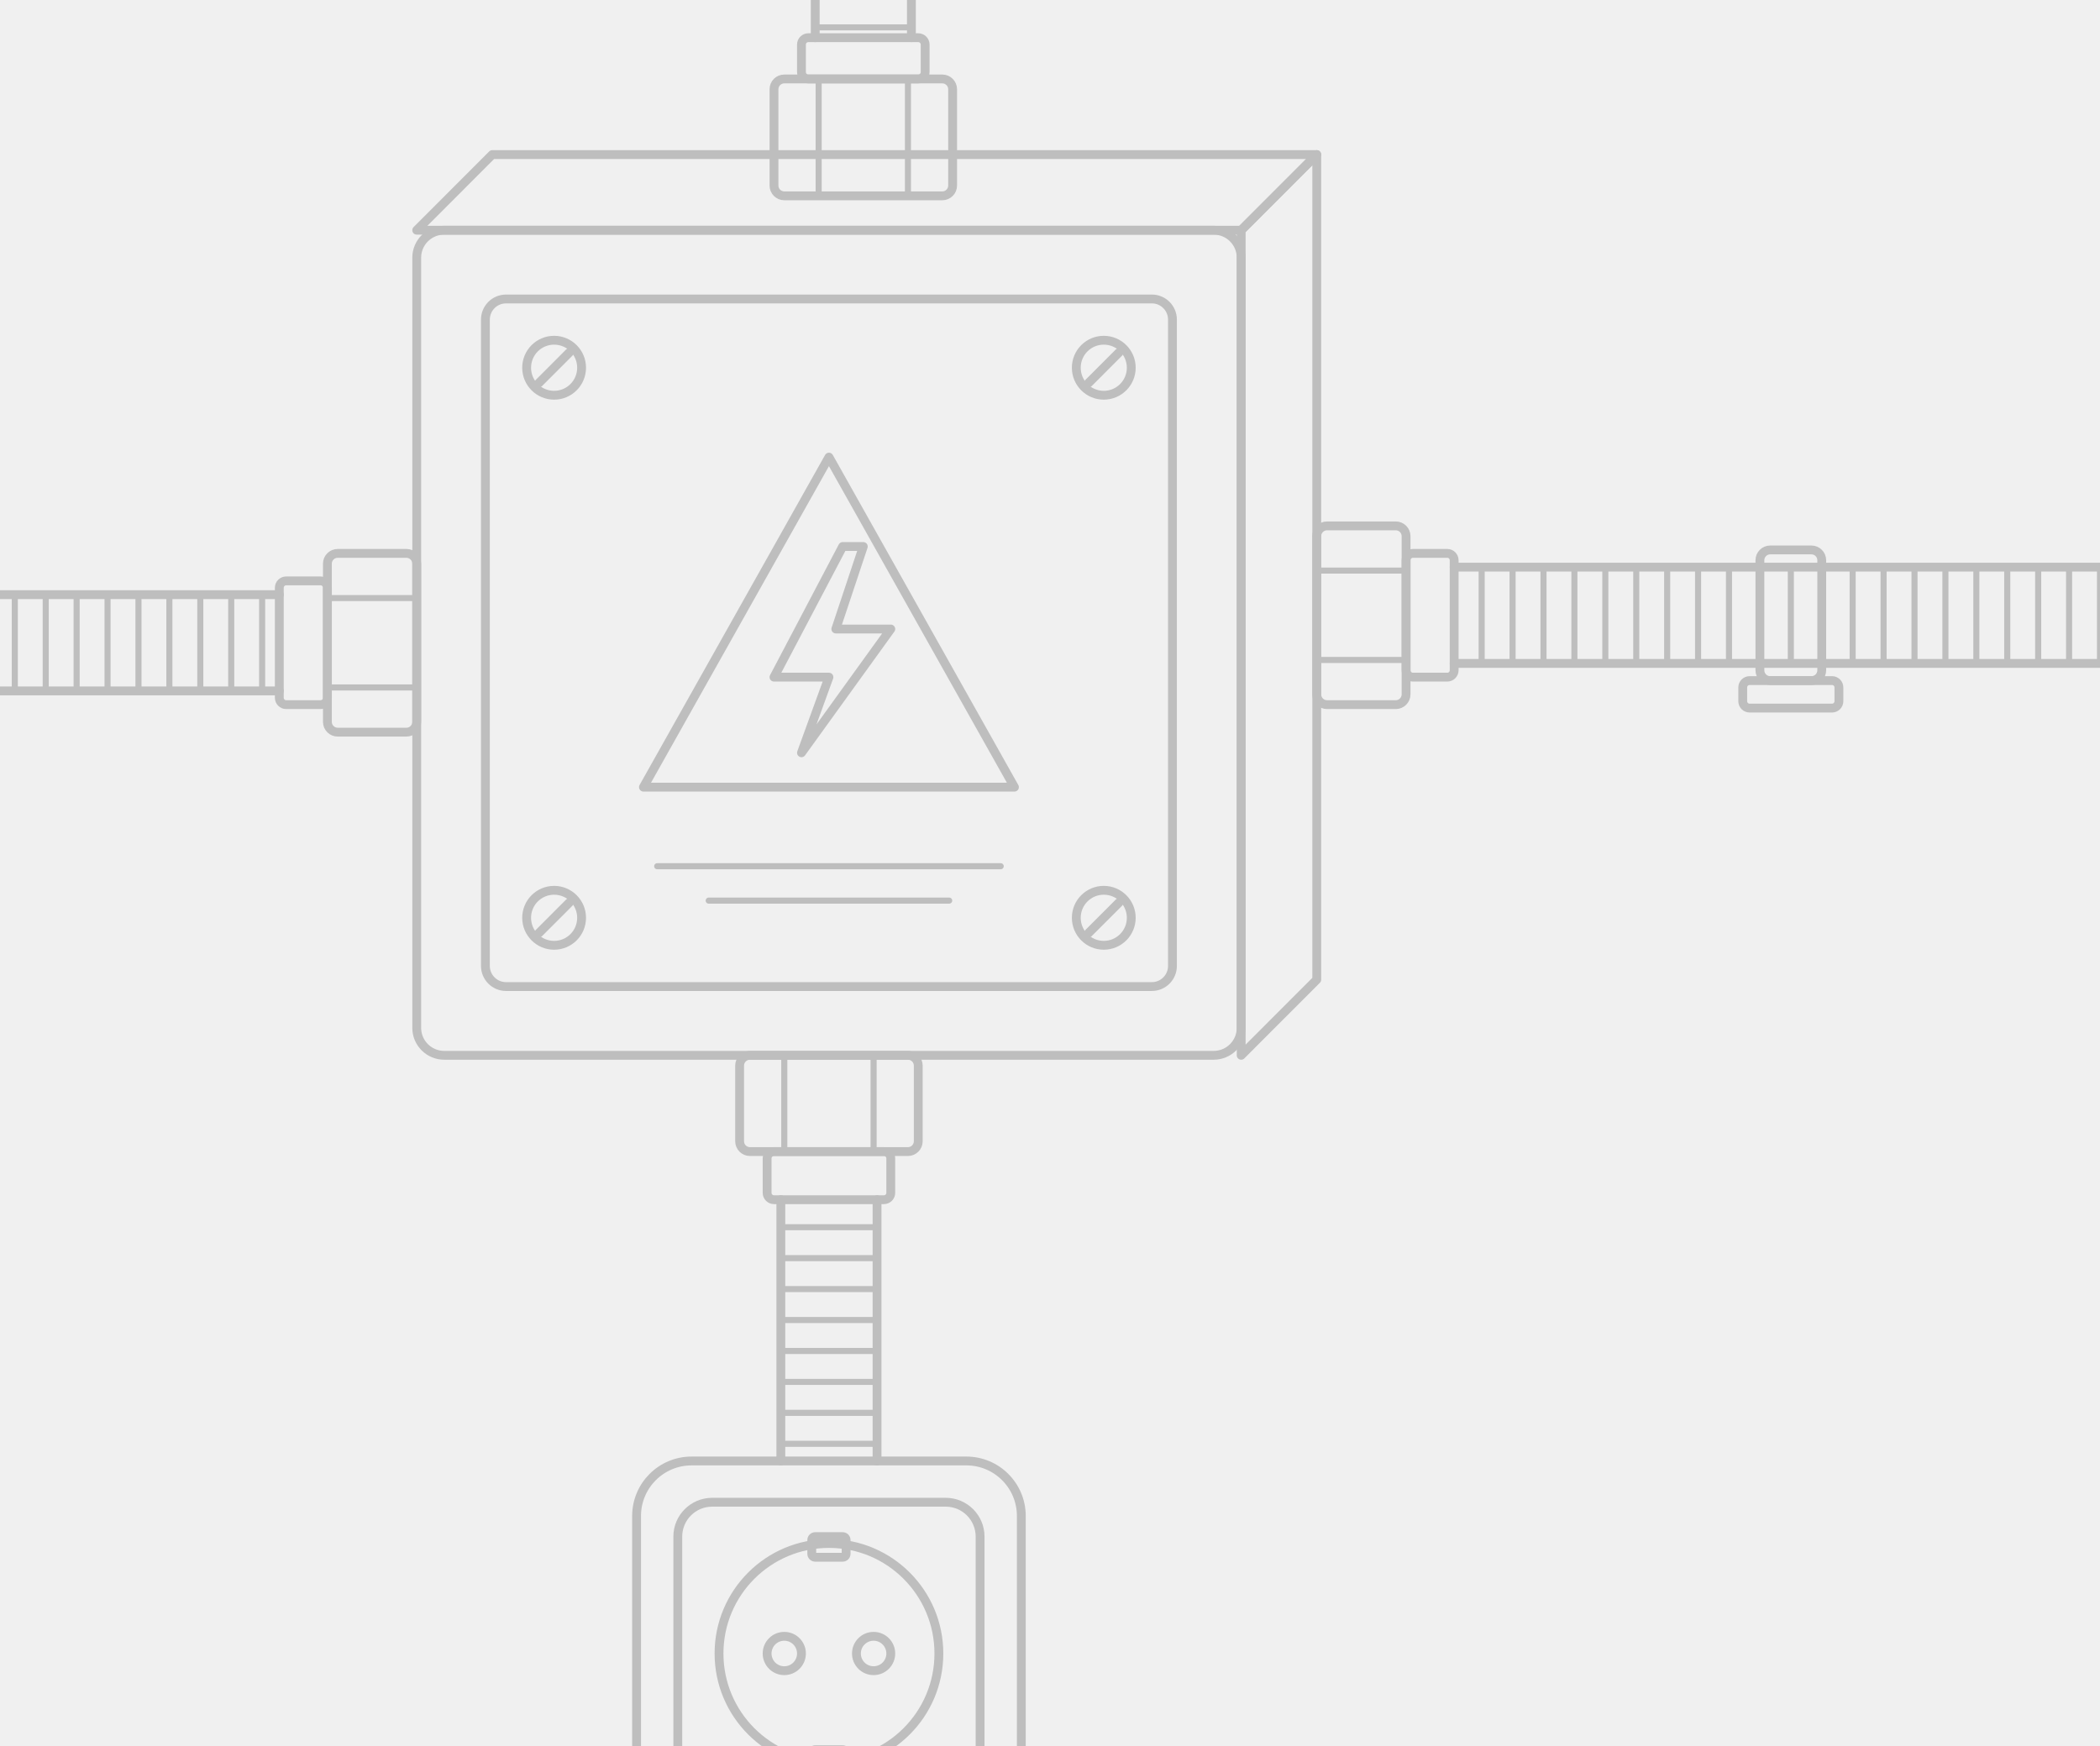
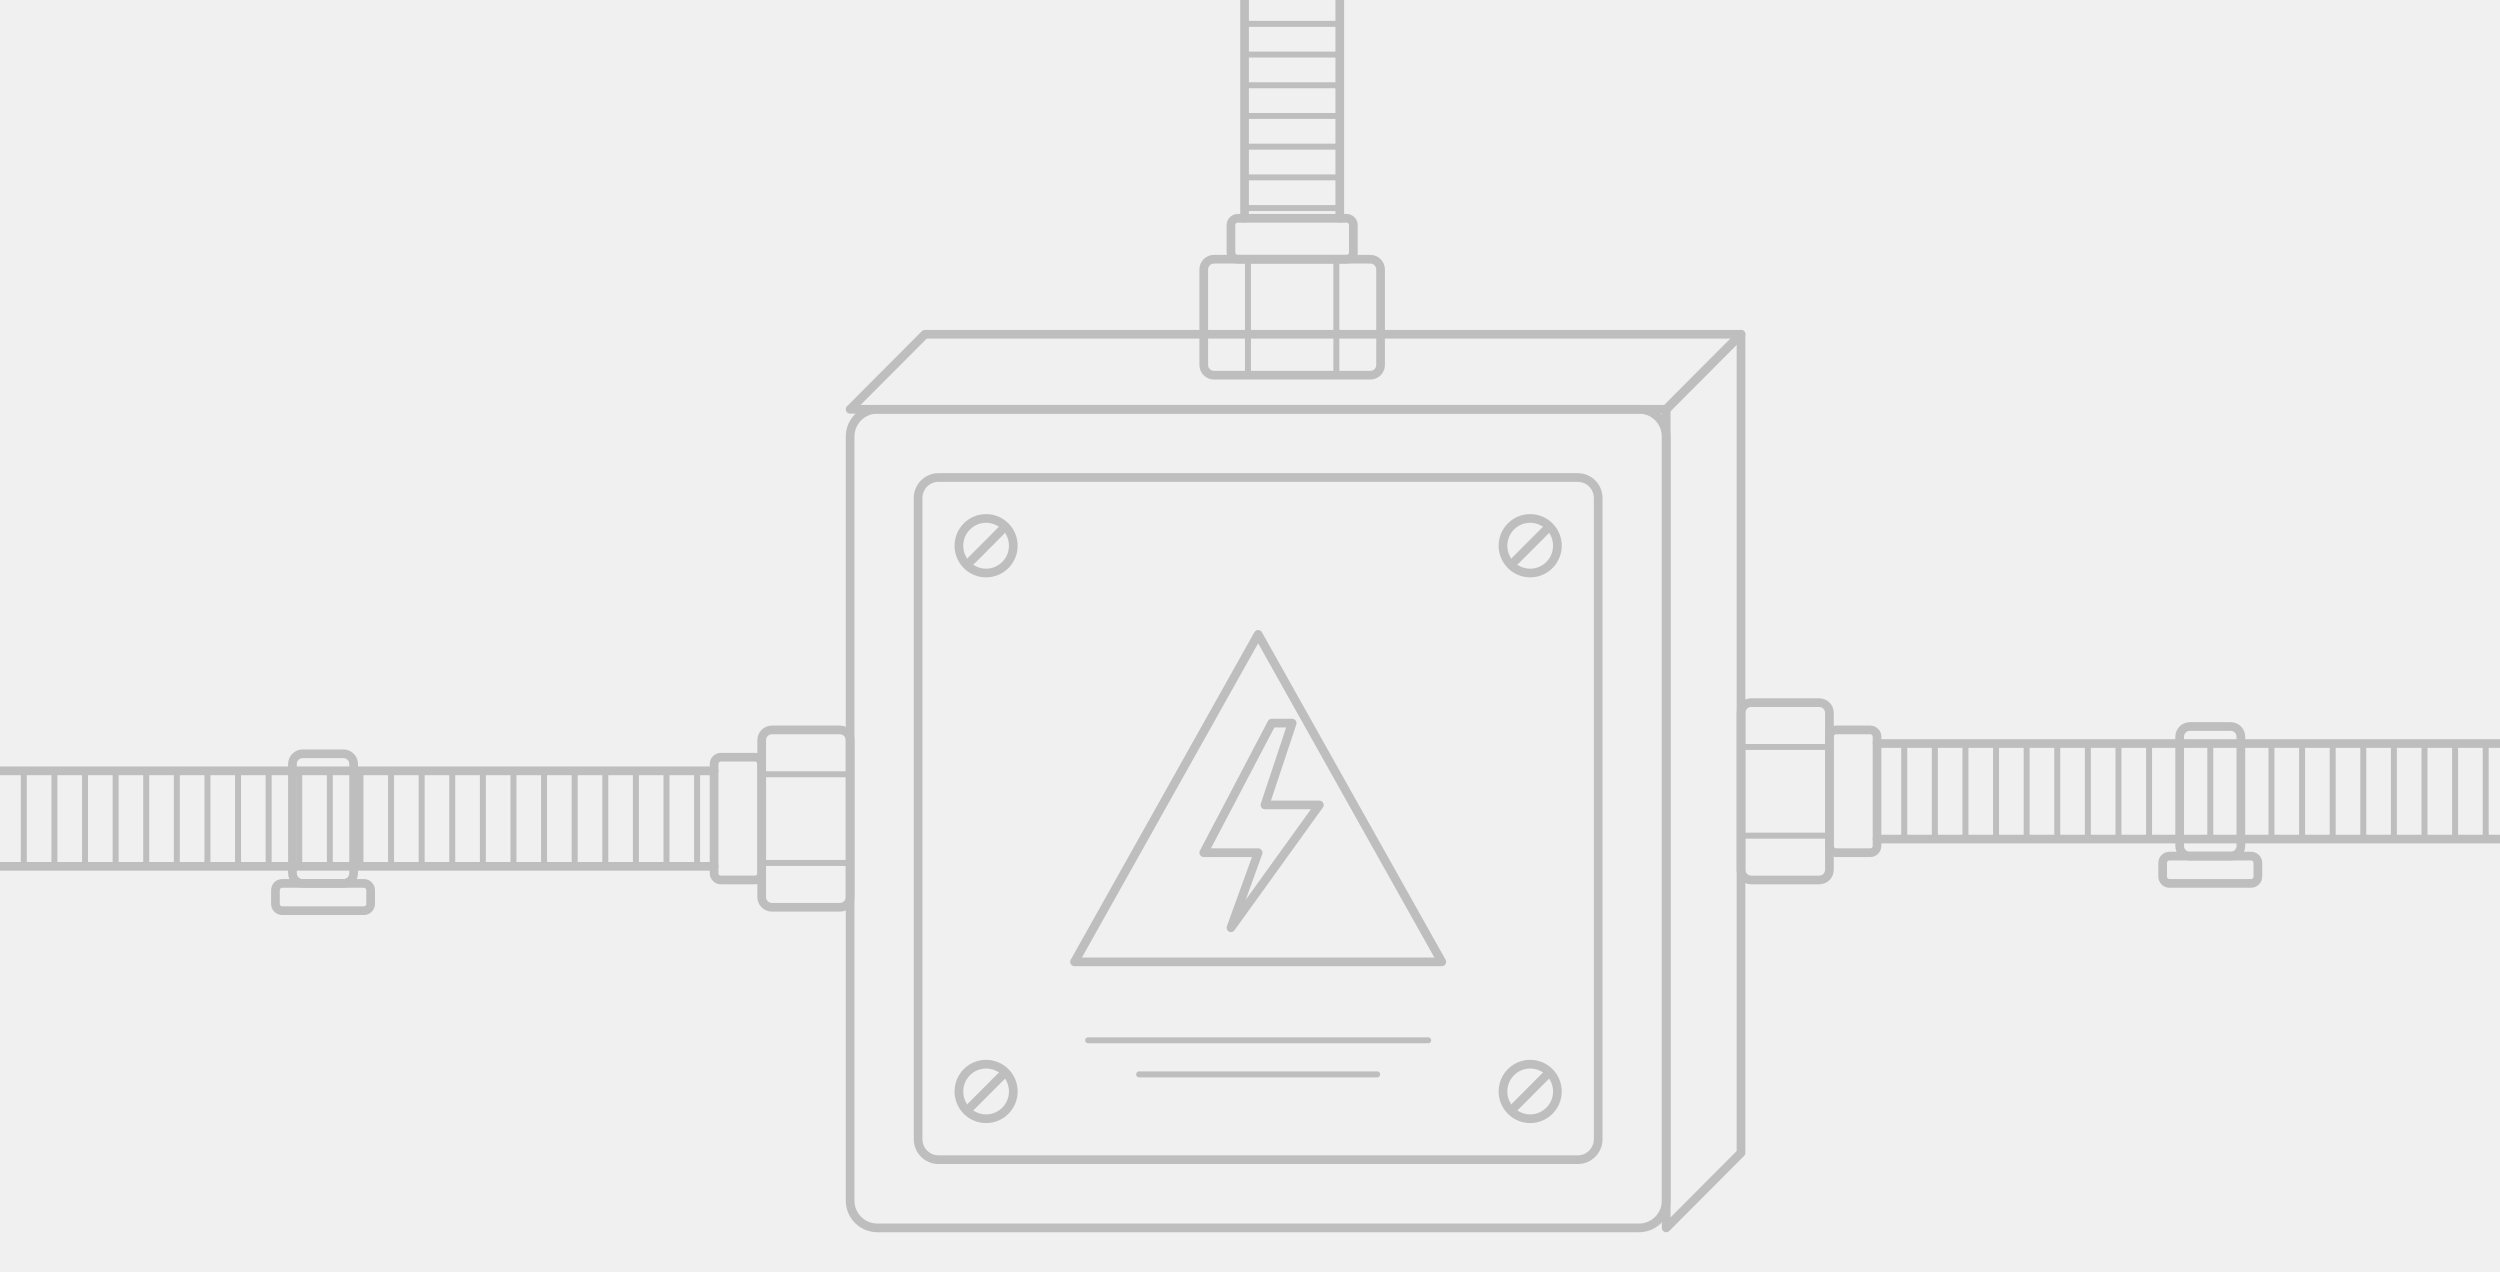
- <svg xmlns="http://www.w3.org/2000/svg" width="380" height="316" viewBox="80 0 380 316" fill="none">
-   <g clip-path="url(#clip0_4045_11572)">
-     <g clip-path="url(#clip1_4045_11572)">
-       <path d="M-6.215 107.622H130.542" stroke="#BEBEBE" stroke-width="1.6" stroke-linecap="round" stroke-linejoin="round" />
-       <path d="M-6.215 125.045H130.542" stroke="#BEBEBE" stroke-width="1.6" stroke-linecap="round" stroke-linejoin="round" />
-       <path d="M-1.242 107.622V125.044M4.352 107.622V125.044M9.947 107.622V125.044M15.542 107.622V125.044M21.136 107.622V125.044M26.731 107.622V125.044M32.325 107.622V125.044M37.92 107.622V125.044M43.515 107.622V125.044M49.109 107.622V125.044M54.704 107.622V125.044M60.298 107.622V125.044M65.893 107.622V125.044M71.487 107.622V125.044M77.082 107.622V125.044M82.677 107.622V125.044M88.271 107.622V125.044M93.866 107.622V125.044M99.46 107.622V125.044M105.055 107.622V125.044M110.65 107.622V125.044M116.244 107.622V125.044M121.839 107.622V125.044M127.433 107.622V125.044" stroke="#BEBEBE" stroke-width="1.1" stroke-linecap="round" stroke-linejoin="round" />
-       <path d="M343.137 102.645H466.218" stroke="#BEBEBE" stroke-width="1.6" stroke-linecap="round" stroke-linejoin="round" />
-       <path d="M343.137 120.066H466.218" stroke="#BEBEBE" stroke-width="1.6" stroke-linecap="round" stroke-linejoin="round" />
-       <path d="M348.109 102.645V120.067M353.704 102.645V120.067M359.299 102.645V120.067M364.893 102.645V120.067M370.488 102.645V120.067M376.082 102.645V120.067M381.677 102.645V120.067M387.272 102.645V120.067M392.866 102.645V120.067M398.461 102.645V120.067M404.055 102.645V120.067M409.65 102.645V120.067M415.245 102.645V120.067M420.839 102.645V120.067M426.434 102.645V120.067M432.028 102.645V120.067M437.623 102.645V120.067M443.217 102.645V120.067M448.812 102.645V120.067M454.407 102.645V120.067M460.001 102.645V120.067M465.596 102.645V120.067" stroke="#BEBEBE" stroke-width="1.1" stroke-linecap="round" stroke-linejoin="round" />
-       <path d="M227.516 -39.223V6.822" stroke="#BEBEBE" stroke-width="1.6" stroke-linecap="round" stroke-linejoin="round" />
-       <path d="M244.92 -39.223V6.822" stroke="#BEBEBE" stroke-width="1.6" stroke-linecap="round" stroke-linejoin="round" />
-       <path d="M227.516 -34.244H244.921M227.516 -28.644H244.921M227.516 -23.044H244.921M227.516 -17.444H244.921M227.516 -11.844H244.921M227.516 -6.244H244.921M227.516 -0.644H244.921M227.516 4.956H244.921" stroke="#BEBEBE" stroke-width="1.1" stroke-linecap="round" stroke-linejoin="round" />
-       <path d="M221.295 217.134V264.423" stroke="#BEBEBE" stroke-width="1.6" stroke-linecap="round" stroke-linejoin="round" />
-       <path d="M238.705 217.134V264.423" stroke="#BEBEBE" stroke-width="1.6" stroke-linecap="round" stroke-linejoin="round" />
-       <path d="M221.295 222.111H238.7M221.295 227.711H238.7M221.295 233.311H238.7M221.295 238.911H238.7M221.295 244.511H238.7M221.295 250.111H238.7M221.295 255.711H238.7M221.295 261.311H238.7" stroke="#BEBEBE" stroke-width="1.1" stroke-linecap="round" stroke-linejoin="round" />
-       <path d="M62.783 104.512H55.324C54.294 104.512 53.459 105.347 53.459 106.378V126.289C53.459 127.32 54.294 128.156 55.324 128.156H62.783C63.813 128.156 64.648 127.32 64.648 126.289V106.378C64.648 105.347 63.813 104.512 62.783 104.512Z" stroke="#BEBEBE" stroke-width="1.6" stroke-linecap="round" stroke-linejoin="round" />
-       <path d="M66.514 128.155H51.595C50.908 128.155 50.352 128.712 50.352 129.4V131.889C50.352 132.576 50.908 133.133 51.595 133.133H66.514C67.2 133.133 67.757 132.576 67.757 131.889V129.4C67.757 128.712 67.2 128.155 66.514 128.155Z" stroke="#BEBEBE" stroke-width="1.6" stroke-linecap="round" stroke-linejoin="round" />
-       <path d="M407.783 99.533H400.324C399.294 99.533 398.459 100.369 398.459 101.4V121.311C398.459 122.342 399.294 123.178 400.324 123.178H407.783C408.813 123.178 409.648 122.342 409.648 121.311V101.4C409.648 100.369 408.813 99.533 407.783 99.533Z" stroke="#BEBEBE" stroke-width="1.6" stroke-linecap="round" stroke-linejoin="round" />
-       <path d="M411.514 123.178H396.595C395.908 123.178 395.352 123.735 395.352 124.422V126.911C395.352 127.598 395.908 128.156 396.595 128.156H411.514C412.2 128.156 412.757 127.598 412.757 126.911V124.422C412.757 123.735 412.2 123.178 411.514 123.178Z" stroke="#BEBEBE" stroke-width="1.6" stroke-linecap="round" stroke-linejoin="round" />
-       <path d="M155.406 41.666L169.082 27.977H318.271L304.595 41.666H155.406Z" stroke="#BEBEBE" stroke-width="1.6" stroke-linecap="round" stroke-linejoin="round" />
-       <path d="M304.594 41.666L318.269 27.977V177.311L304.594 191V41.666Z" stroke="#BEBEBE" stroke-width="1.6" stroke-linecap="round" stroke-linejoin="round" />
-       <path d="M299.622 41.667H160.379C157.633 41.667 155.406 43.896 155.406 46.645V186.023C155.406 188.772 157.633 191 160.379 191H299.622C302.369 191 304.595 188.772 304.595 186.023V46.645C304.595 43.896 302.369 41.667 299.622 41.667Z" stroke="#BEBEBE" stroke-width="1.6" stroke-linecap="round" stroke-linejoin="round" />
-       <path d="M288.431 54.111H171.566C169.506 54.111 167.836 55.783 167.836 57.845V174.822C167.836 176.884 169.506 178.556 171.566 178.556H288.431C290.49 178.556 292.16 176.884 292.16 174.822V57.845C292.16 55.783 290.49 54.111 288.431 54.111Z" stroke="#BEBEBE" stroke-width="1.6" stroke-linecap="round" stroke-linejoin="round" />
-       <path d="M180.268 71.534C183.014 71.534 185.241 69.305 185.241 66.556C185.241 63.807 183.014 61.578 180.268 61.578C177.521 61.578 175.295 63.807 175.295 66.556C175.295 69.305 177.521 71.534 180.268 71.534Z" stroke="#BEBEBE" stroke-width="1.6" stroke-linecap="round" stroke-linejoin="round" />
-       <path d="M177.535 69.294L183.005 63.818" stroke="#BEBEBE" stroke-width="1.6" stroke-linecap="round" stroke-linejoin="round" />
-       <path d="M279.731 71.534C282.477 71.534 284.704 69.305 284.704 66.556C284.704 63.807 282.477 61.578 279.731 61.578C276.984 61.578 274.758 63.807 274.758 66.556C274.758 69.305 276.984 71.534 279.731 71.534Z" stroke="#BEBEBE" stroke-width="1.6" stroke-linecap="round" stroke-linejoin="round" />
-       <path d="M276.996 69.294L282.466 63.818" stroke="#BEBEBE" stroke-width="1.6" stroke-linecap="round" stroke-linejoin="round" />
-       <path d="M180.268 171.089C183.014 171.089 185.241 168.861 185.241 166.112C185.241 163.362 183.014 161.134 180.268 161.134C177.521 161.134 175.295 163.362 175.295 166.112C175.295 168.861 177.521 171.089 180.268 171.089Z" stroke="#BEBEBE" stroke-width="1.6" stroke-linecap="round" stroke-linejoin="round" />
-       <path d="M177.535 168.85L183.005 163.374" stroke="#BEBEBE" stroke-width="1.6" stroke-linecap="round" stroke-linejoin="round" />
-       <path d="M279.731 171.088C282.477 171.088 284.704 168.86 284.704 166.111C284.704 163.361 282.477 161.133 279.731 161.133C276.984 161.133 274.758 163.361 274.758 166.111C274.758 168.86 276.984 171.088 279.731 171.088Z" stroke="#BEBEBE" stroke-width="1.6" stroke-linecap="round" stroke-linejoin="round" />
-       <path d="M276.996 168.85L282.466 163.374" stroke="#BEBEBE" stroke-width="1.6" stroke-linecap="round" stroke-linejoin="round" />
-       <path d="M229.999 82.733L263.567 142.467H196.432L229.999 82.733Z" stroke="#BEBEBE" stroke-width="1.6" stroke-linecap="round" stroke-linejoin="round" />
-       <path d="M232.487 98.911L220.055 122.556H230.001L225.028 136.244L241.19 113.844H231.244L236.217 98.911H232.487Z" stroke="#BEBEBE" stroke-width="1.6" stroke-linecap="round" stroke-linejoin="round" />
-       <path d="M198.92 156.777H261.082" stroke="#BEBEBE" stroke-width="1.1" stroke-linecap="round" stroke-linejoin="round" />
-       <path d="M208.242 163H251.756" stroke="#BEBEBE" stroke-width="1.1" stroke-linecap="round" stroke-linejoin="round" />
-       <path d="M153.539 100.156H141.107C140.077 100.156 139.242 100.992 139.242 102.023V130.645C139.242 131.676 140.077 132.512 141.107 132.512H153.539C154.569 132.512 155.404 131.676 155.404 130.645V102.023C155.404 100.992 154.569 100.156 153.539 100.156Z" stroke="#BEBEBE" stroke-width="1.6" stroke-linecap="round" stroke-linejoin="round" />
-       <path d="M138 105.133H131.784C131.098 105.133 130.541 105.69 130.541 106.377V126.288C130.541 126.976 131.098 127.533 131.784 127.533H138C138.687 127.533 139.244 126.976 139.244 126.288V106.377C139.244 105.69 138.687 105.133 138 105.133Z" stroke="#BEBEBE" stroke-width="1.6" stroke-linecap="round" stroke-linejoin="round" />
-       <path d="M332.567 95.178H320.134C319.104 95.178 318.27 96.013 318.27 97.044V125.667C318.27 126.698 319.104 127.533 320.134 127.533H332.567C333.597 127.533 334.432 126.698 334.432 125.667V97.044C334.432 96.013 333.597 95.178 332.567 95.178Z" stroke="#BEBEBE" stroke-width="1.6" stroke-linecap="round" stroke-linejoin="round" />
-       <path d="M341.891 100.156H335.675C334.988 100.156 334.432 100.713 334.432 101.401V121.312C334.432 121.999 334.988 122.556 335.675 122.556H341.891C342.578 122.556 343.134 121.999 343.134 121.312V101.401C343.134 100.713 342.578 100.156 341.891 100.156Z" stroke="#BEBEBE" stroke-width="1.6" stroke-linecap="round" stroke-linejoin="round" />
-       <path d="M250.514 14.289H221.92C220.89 14.289 220.055 15.125 220.055 16.156V33.578C220.055 34.609 220.89 35.445 221.92 35.445H250.514C251.544 35.445 252.379 34.609 252.379 33.578V16.156C252.379 15.125 251.544 14.289 250.514 14.289Z" stroke="#BEBEBE" stroke-width="1.6" stroke-linecap="round" stroke-linejoin="round" />
-       <path d="M246.162 6.822H226.271C225.584 6.822 225.027 7.379 225.027 8.067V13.044C225.027 13.732 225.584 14.289 226.271 14.289H246.162C246.849 14.289 247.406 13.732 247.406 13.044V8.067C247.406 7.379 246.849 6.822 246.162 6.822Z" stroke="#BEBEBE" stroke-width="1.6" stroke-linecap="round" stroke-linejoin="round" />
-       <path d="M244.295 191H215.701C214.671 191 213.836 191.836 213.836 192.867V206.556C213.836 207.586 214.671 208.422 215.701 208.422H244.295C245.325 208.422 246.16 207.586 246.16 206.556V192.867C246.16 191.836 245.325 191 244.295 191Z" stroke="#BEBEBE" stroke-width="1.6" stroke-linecap="round" stroke-linejoin="round" />
-       <path d="M239.946 208.422H220.054C219.367 208.422 218.811 208.979 218.811 209.666V215.889C218.811 216.576 219.367 217.133 220.054 217.133H239.946C240.632 217.133 241.189 216.576 241.189 215.889V209.666C241.189 208.979 240.632 208.422 239.946 208.422Z" stroke="#BEBEBE" stroke-width="1.6" stroke-linecap="round" stroke-linejoin="round" />
-       <path d="M139.242 108.244H155.404" stroke="#BEBEBE" stroke-width="1.1" stroke-linecap="round" stroke-linejoin="round" />
-       <path d="M139.242 124.422H155.404" stroke="#BEBEBE" stroke-width="1.1" stroke-linecap="round" stroke-linejoin="round" />
-       <path d="M318.27 103.267H334.432" stroke="#BEBEBE" stroke-width="1.1" stroke-linecap="round" stroke-linejoin="round" />
-       <path d="M318.27 119.444H334.432" stroke="#BEBEBE" stroke-width="1.1" stroke-linecap="round" stroke-linejoin="round" />
-       <path d="M228.137 14.289V35.445" stroke="#BEBEBE" stroke-width="1.1" stroke-linecap="round" stroke-linejoin="round" />
-       <path d="M244.295 14.289V35.445" stroke="#BEBEBE" stroke-width="1.1" stroke-linecap="round" stroke-linejoin="round" />
-       <path d="M221.92 191V208.422" stroke="#BEBEBE" stroke-width="1.1" stroke-linecap="round" stroke-linejoin="round" />
-       <path d="M238.08 191V208.422" stroke="#BEBEBE" stroke-width="1.1" stroke-linecap="round" stroke-linejoin="round" />
-       <path d="M254.865 264.422H205.135C199.642 264.422 195.189 268.879 195.189 274.377V324.155C195.189 329.654 199.642 334.111 205.135 334.111H254.865C260.358 334.111 264.811 329.654 264.811 324.155V274.377C264.811 268.879 260.358 264.422 254.865 264.422Z" stroke="#BEBEBE" stroke-width="1.6" stroke-linecap="round" stroke-linejoin="round" />
-       <path d="M251.135 271.889H208.865C205.432 271.889 202.648 274.674 202.648 278.111V320.422C202.648 323.858 205.432 326.644 208.865 326.644H251.135C254.568 326.644 257.351 323.858 257.351 320.422V278.111C257.351 274.674 254.568 271.889 251.135 271.889Z" stroke="#BEBEBE" stroke-width="1.6" stroke-linecap="round" stroke-linejoin="round" />
-       <path d="M230.001 319.178C240.987 319.178 249.893 310.263 249.893 299.267C249.893 288.27 240.987 279.355 230.001 279.355C219.015 279.355 210.109 288.27 210.109 299.267C210.109 310.263 219.015 319.178 230.001 319.178Z" stroke="#BEBEBE" stroke-width="1.6" stroke-linecap="round" stroke-linejoin="round" />
-       <path d="M221.919 302.377C223.635 302.377 225.027 300.985 225.027 299.266C225.027 297.548 223.635 296.155 221.919 296.155C220.202 296.155 218.811 297.548 218.811 299.266C218.811 300.985 220.202 302.377 221.919 302.377Z" stroke="#BEBEBE" stroke-width="1.6" stroke-linecap="round" stroke-linejoin="round" />
-       <path d="M238.081 302.377C239.797 302.377 241.189 300.985 241.189 299.266C241.189 297.548 239.797 296.155 238.081 296.155C236.364 296.155 234.973 297.548 234.973 299.266C234.973 300.985 236.364 302.377 238.081 302.377Z" stroke="#BEBEBE" stroke-width="1.6" stroke-linecap="round" stroke-linejoin="round" />
-       <path d="M232.485 278.111H227.512C227.169 278.111 226.891 278.39 226.891 278.734V281.222C226.891 281.566 227.169 281.845 227.512 281.845H232.485C232.829 281.845 233.107 281.566 233.107 281.222V278.734C233.107 278.39 232.829 278.111 232.485 278.111Z" stroke="#BEBEBE" stroke-width="1.6" stroke-linecap="round" stroke-linejoin="round" />
-       <path d="M232.485 316.688H227.512C227.169 316.688 226.891 316.967 226.891 317.311V319.8C226.891 320.143 227.169 320.422 227.512 320.422H232.485C232.829 320.422 233.107 320.143 233.107 319.8V317.311C233.107 316.967 232.829 316.688 232.485 316.688Z" stroke="#BEBEBE" stroke-width="1.6" stroke-linecap="round" stroke-linejoin="round" />
-     </g>
+ <svg xmlns="http://www.w3.org/2000/svg" width="460" height="234" viewBox="0 0 460 234" fill="none">
+   <g clip-path="url(#clip0_4051_1897)">
+     <path d="M-6.256 141.834H131.393" stroke="#BEBEBE" stroke-width="1.6" stroke-linecap="round" stroke-linejoin="round" />
+     <path d="M-6.256 159.407H131.393" stroke="#BEBEBE" stroke-width="1.6" stroke-linecap="round" stroke-linejoin="round" />
+     <path d="M-1.25 141.834V159.406M4.381 141.834V159.406M10.012 141.834V159.406M15.643 141.834V159.406M21.274 141.834V159.406M26.905 141.834V159.406M32.536 141.834V159.406M38.168 141.834V159.406M43.799 141.834V159.406M49.43 141.834V159.406M55.061 141.834V159.406M60.692 141.834V159.406M66.323 141.834V159.406M71.954 141.834V159.406M77.585 141.834V159.406M83.216 141.834V159.406M88.847 141.834V159.406M94.478 141.834V159.406M100.109 141.834V159.406M105.741 141.834V159.406M111.372 141.834V159.406M117.003 141.834V159.406M122.634 141.834V159.406M128.265 141.834V159.406" stroke="#BEBEBE" stroke-width="1.1" stroke-linecap="round" stroke-linejoin="round" />
+     <path d="M345.375 136.813H469.259" stroke="#BEBEBE" stroke-width="1.6" stroke-linecap="round" stroke-linejoin="round" />
+     <path d="M345.375 154.386H469.259" stroke="#BEBEBE" stroke-width="1.6" stroke-linecap="round" stroke-linejoin="round" />
+     <path d="M350.379 136.813V154.386M356.01 136.813V154.386M361.641 136.813V154.386M367.272 136.813V154.386M372.903 136.813V154.386M378.534 136.813V154.386M384.165 136.813V154.386M389.796 136.813V154.386M395.428 136.813V154.386M401.059 136.813V154.386M406.69 136.813V154.386M412.321 136.813V154.386M417.952 136.813V154.386M423.583 136.813V154.386M429.214 136.813V154.386M434.845 136.813V154.386M440.476 136.813V154.386M446.107 136.813V154.386M451.738 136.813V154.386M457.369 136.813V154.386M463.001 136.813V154.386M468.632 136.813V154.386" stroke="#BEBEBE" stroke-width="1.1" stroke-linecap="round" stroke-linejoin="round" />
+     <path d="M229 -6.276V40.165" stroke="#BEBEBE" stroke-width="1.6" stroke-linecap="round" stroke-linejoin="round" />
+     <path d="M246.518 -6.276V40.165" stroke="#BEBEBE" stroke-width="1.6" stroke-linecap="round" stroke-linejoin="round" />
+     <path d="M229 -1.255H246.519M229 4.393H246.519M229 10.042H246.519M229 15.69H246.519M229 21.338H246.519M229 26.986H246.519M229 32.635H246.519M229 38.283H246.519" stroke="#BEBEBE" stroke-width="1.1" stroke-linecap="round" stroke-linejoin="round" />
+     <path d="M63.194 138.697H55.686C54.649 138.697 53.809 139.54 53.809 140.58V160.663C53.809 161.703 54.649 162.546 55.686 162.546H63.194C64.23 162.546 65.071 161.703 65.071 160.663V140.58C65.071 139.54 64.23 138.697 63.194 138.697Z" stroke="#BEBEBE" stroke-width="1.6" stroke-linecap="round" stroke-linejoin="round" />
+     <path d="M66.947 162.545H51.931C51.24 162.545 50.68 163.107 50.68 163.8V166.31C50.68 167.004 51.24 167.566 51.931 167.566H66.947C67.638 167.566 68.199 167.004 68.199 166.31V163.8C68.199 163.107 67.638 162.545 66.947 162.545Z" stroke="#BEBEBE" stroke-width="1.6" stroke-linecap="round" stroke-linejoin="round" />
+     <path d="M410.444 133.676H402.936C401.899 133.676 401.059 134.519 401.059 135.559V155.641C401.059 156.681 401.899 157.524 402.936 157.524H410.444C411.48 157.524 412.321 156.681 412.321 155.641V135.559C412.321 134.519 411.48 133.676 410.444 133.676Z" stroke="#BEBEBE" stroke-width="1.6" stroke-linecap="round" stroke-linejoin="round" />
+     <path d="M414.197 157.524H399.181C398.49 157.524 397.93 158.086 397.93 158.78V161.29C397.93 161.983 398.49 162.545 399.181 162.545H414.197C414.888 162.545 415.449 161.983 415.449 161.29V158.78C415.449 158.086 414.888 157.524 414.197 157.524Z" stroke="#BEBEBE" stroke-width="1.6" stroke-linecap="round" stroke-linejoin="round" />
+     <path d="M156.42 75.31L170.185 61.503H320.347L306.582 75.31H156.42Z" stroke="#BEBEBE" stroke-width="1.6" stroke-linecap="round" stroke-linejoin="round" />
+     <path d="M306.58 75.31L320.345 61.503V212.124L306.58 225.931V75.31Z" stroke="#BEBEBE" stroke-width="1.6" stroke-linecap="round" stroke-linejoin="round" />
+     <path d="M301.577 75.311H161.425C158.661 75.311 156.42 77.558 156.42 80.331V220.911C156.42 223.683 158.661 225.931 161.425 225.931H301.577C304.341 225.931 306.582 223.683 306.582 220.911V80.331C306.582 77.558 304.341 75.311 301.577 75.311Z" stroke="#BEBEBE" stroke-width="1.6" stroke-linecap="round" stroke-linejoin="round" />
+     <path d="M290.311 87.862H172.684C170.61 87.862 168.93 89.548 168.93 91.628V209.614C168.93 211.694 170.61 213.38 172.684 213.38H290.311C292.384 213.38 294.065 211.694 294.065 209.614V91.628C294.065 89.548 292.384 87.862 290.311 87.862Z" stroke="#BEBEBE" stroke-width="1.6" stroke-linecap="round" stroke-linejoin="round" />
+     <path d="M181.443 105.435C184.207 105.435 186.448 103.187 186.448 100.414C186.448 97.641 184.207 95.394 181.443 95.394C178.678 95.394 176.438 97.641 176.438 100.414C176.438 103.187 178.678 105.435 181.443 105.435Z" stroke="#BEBEBE" stroke-width="1.6" stroke-linecap="round" stroke-linejoin="round" />
+     <path d="M178.693 103.176L184.199 97.653" stroke="#BEBEBE" stroke-width="1.6" stroke-linecap="round" stroke-linejoin="round" />
+     <path d="M281.554 105.435C284.319 105.435 286.56 103.187 286.56 100.414C286.56 97.641 284.319 95.394 281.554 95.394C278.79 95.394 276.549 97.641 276.549 100.414C276.549 103.187 278.79 105.435 281.554 105.435Z" stroke="#BEBEBE" stroke-width="1.6" stroke-linecap="round" stroke-linejoin="round" />
+     <path d="M278.803 103.175L284.309 97.652" stroke="#BEBEBE" stroke-width="1.6" stroke-linecap="round" stroke-linejoin="round" />
+     <path d="M181.443 205.849C184.207 205.849 186.448 203.601 186.448 200.828C186.448 198.055 184.207 195.808 181.443 195.808C178.678 195.808 176.438 198.055 176.438 200.828C176.438 203.601 178.678 205.849 181.443 205.849Z" stroke="#BEBEBE" stroke-width="1.6" stroke-linecap="round" stroke-linejoin="round" />
+     <path d="M178.693 203.589L184.199 198.066" stroke="#BEBEBE" stroke-width="1.6" stroke-linecap="round" stroke-linejoin="round" />
+     <path d="M281.554 205.848C284.319 205.848 286.56 203.6 286.56 200.827C286.56 198.054 284.319 195.807 281.554 195.807C278.79 195.807 276.549 198.054 276.549 200.827C276.549 203.6 278.79 205.848 281.554 205.848Z" stroke="#BEBEBE" stroke-width="1.6" stroke-linecap="round" stroke-linejoin="round" />
+     <path d="M278.803 203.589L284.309 198.066" stroke="#BEBEBE" stroke-width="1.6" stroke-linecap="round" stroke-linejoin="round" />
+     <path d="M231.499 116.731L265.286 176.98H197.713L231.499 116.731Z" stroke="#BEBEBE" stroke-width="1.6" stroke-linecap="round" stroke-linejoin="round" />
+     <path d="M234.004 133.048L221.49 156.896H231.501L226.496 170.703L242.763 148.11H232.752L237.758 133.048H234.004Z" stroke="#BEBEBE" stroke-width="1.6" stroke-linecap="round" stroke-linejoin="round" />
+     <path d="M200.217 191.413H262.784" stroke="#BEBEBE" stroke-width="1.1" stroke-linecap="round" stroke-linejoin="round" />
+     <path d="M209.6 197.689H253.397" stroke="#BEBEBE" stroke-width="1.1" stroke-linecap="round" stroke-linejoin="round" />
+     <path d="M154.541 134.304H142.027C140.991 134.304 140.15 135.147 140.15 136.186V165.055C140.15 166.095 140.991 166.938 142.027 166.938H154.541C155.578 166.938 156.418 166.095 156.418 165.055V136.186C156.418 135.147 155.578 134.304 154.541 134.304Z" stroke="#BEBEBE" stroke-width="1.6" stroke-linecap="round" stroke-linejoin="round" />
+     <path d="M138.901 139.323H132.644C131.953 139.323 131.393 139.885 131.393 140.578V160.661C131.393 161.354 131.953 161.916 132.644 161.916H138.901C139.592 161.916 140.152 161.354 140.152 160.661V140.578C140.152 139.885 139.592 139.323 138.901 139.323Z" stroke="#BEBEBE" stroke-width="1.6" stroke-linecap="round" stroke-linejoin="round" />
+     <path d="M334.736 129.283H322.223C321.186 129.283 320.346 130.126 320.346 131.166V160.035C320.346 161.075 321.186 161.918 322.223 161.918H334.736C335.773 161.918 336.613 161.075 336.613 160.035V131.166C336.613 130.126 335.773 129.283 334.736 129.283Z" stroke="#BEBEBE" stroke-width="1.6" stroke-linecap="round" stroke-linejoin="round" />
+     <path d="M344.121 134.304H337.865C337.174 134.304 336.613 134.866 336.613 135.559V155.642C336.613 156.335 337.174 156.897 337.865 156.897H344.121C344.812 156.897 345.373 156.335 345.373 155.642V135.559C345.373 134.866 344.812 134.304 344.121 134.304Z" stroke="#BEBEBE" stroke-width="1.6" stroke-linecap="round" stroke-linejoin="round" />
+     <path d="M252.148 47.696H223.367C222.331 47.696 221.49 48.539 221.49 49.579V67.151C221.49 68.191 222.331 69.034 223.367 69.034H252.148C253.185 69.034 254.025 68.191 254.025 67.151V49.579C254.025 48.539 253.185 47.696 252.148 47.696Z" stroke="#BEBEBE" stroke-width="1.6" stroke-linecap="round" stroke-linejoin="round" />
+     <path d="M247.767 40.166H227.745C227.054 40.166 226.494 40.728 226.494 41.421V46.442C226.494 47.135 227.054 47.697 227.745 47.697H247.767C248.458 47.697 249.018 47.135 249.018 46.442V41.421C249.018 40.728 248.458 40.166 247.767 40.166Z" stroke="#BEBEBE" stroke-width="1.6" stroke-linecap="round" stroke-linejoin="round" />
+     <path d="M140.15 142.462H156.418" stroke="#BEBEBE" stroke-width="1.1" stroke-linecap="round" stroke-linejoin="round" />
+     <path d="M140.15 158.779H156.418" stroke="#BEBEBE" stroke-width="1.1" stroke-linecap="round" stroke-linejoin="round" />
+     <path d="M320.346 137.441H336.613" stroke="#BEBEBE" stroke-width="1.1" stroke-linecap="round" stroke-linejoin="round" />
+     <path d="M320.346 153.759H336.613" stroke="#BEBEBE" stroke-width="1.1" stroke-linecap="round" stroke-linejoin="round" />
+     <path d="M229.625 47.696V69.034" stroke="#BEBEBE" stroke-width="1.1" stroke-linecap="round" stroke-linejoin="round" />
+     <path d="M245.889 47.696V69.034" stroke="#BEBEBE" stroke-width="1.1" stroke-linecap="round" stroke-linejoin="round" />
  </g>
  <defs>
-     <clipPath id="clip0_4045_11572">
-       <rect width="460" height="325" fill="white" />
-     </clipPath>
-     <clipPath id="clip1_4045_11572">
-       <rect width="460" height="392" fill="white" transform="translate(0 -33)" />
+     <clipPath id="clip0_4051_1897">
+       <rect width="463" height="234" fill="white" />
    </clipPath>
  </defs>
</svg>
